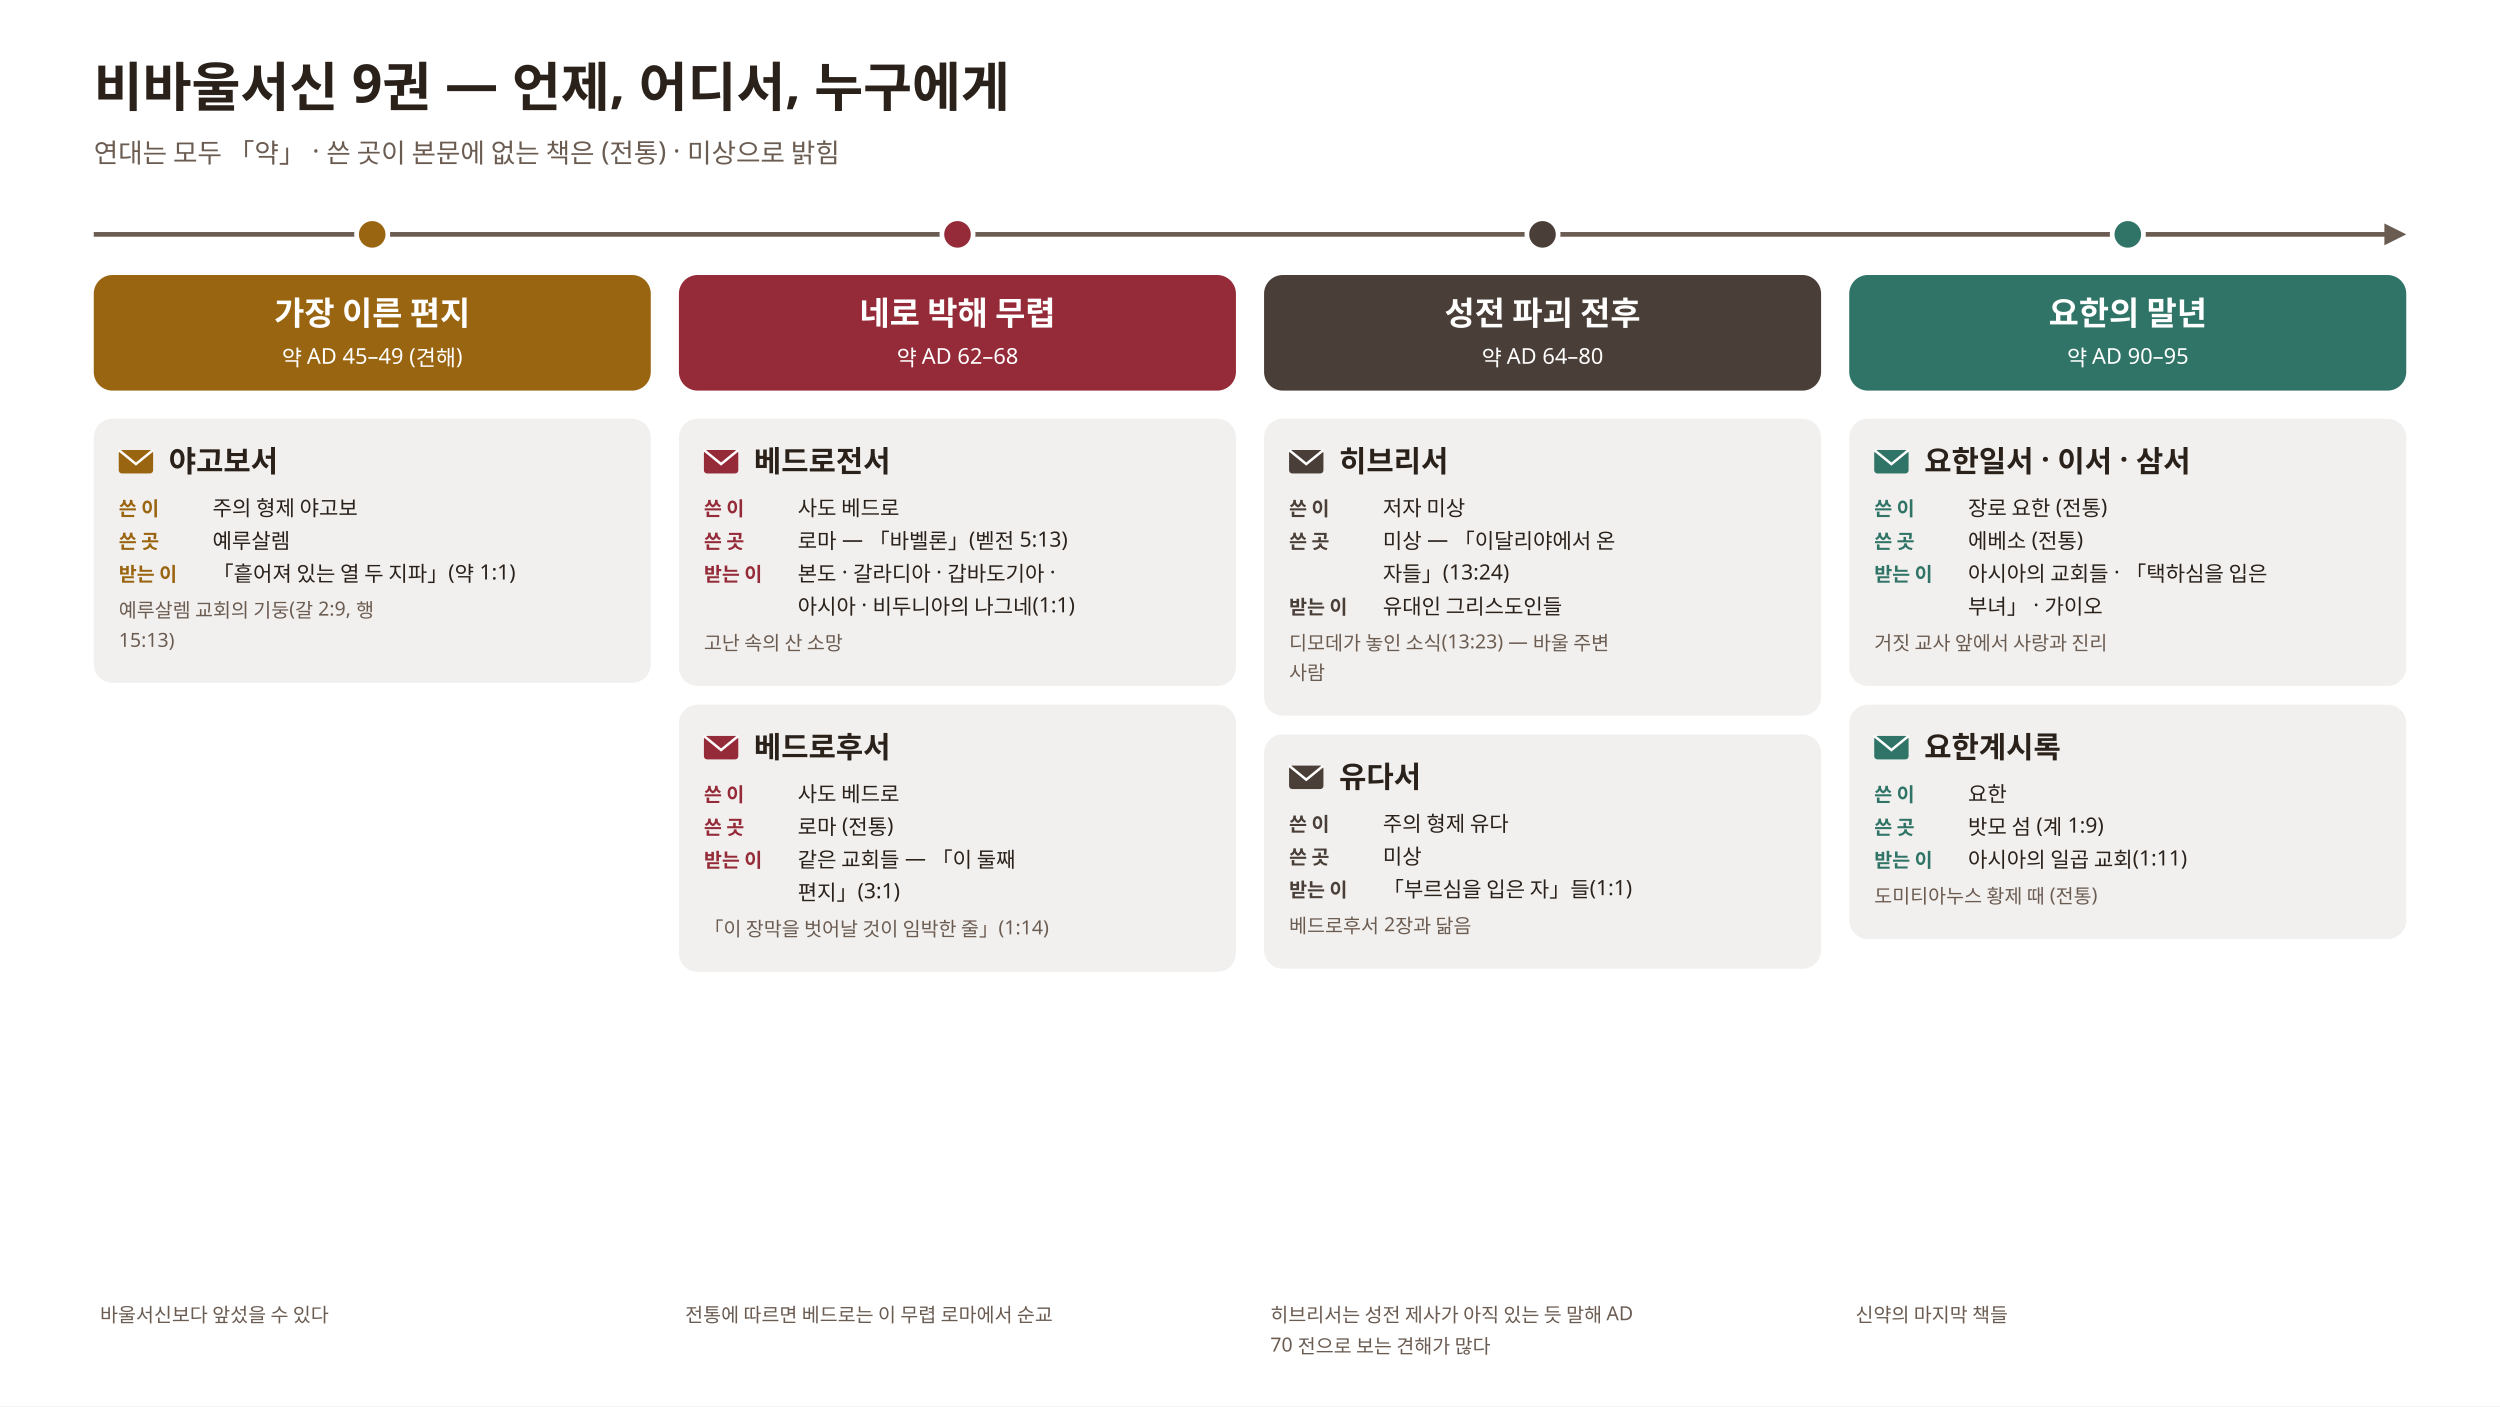
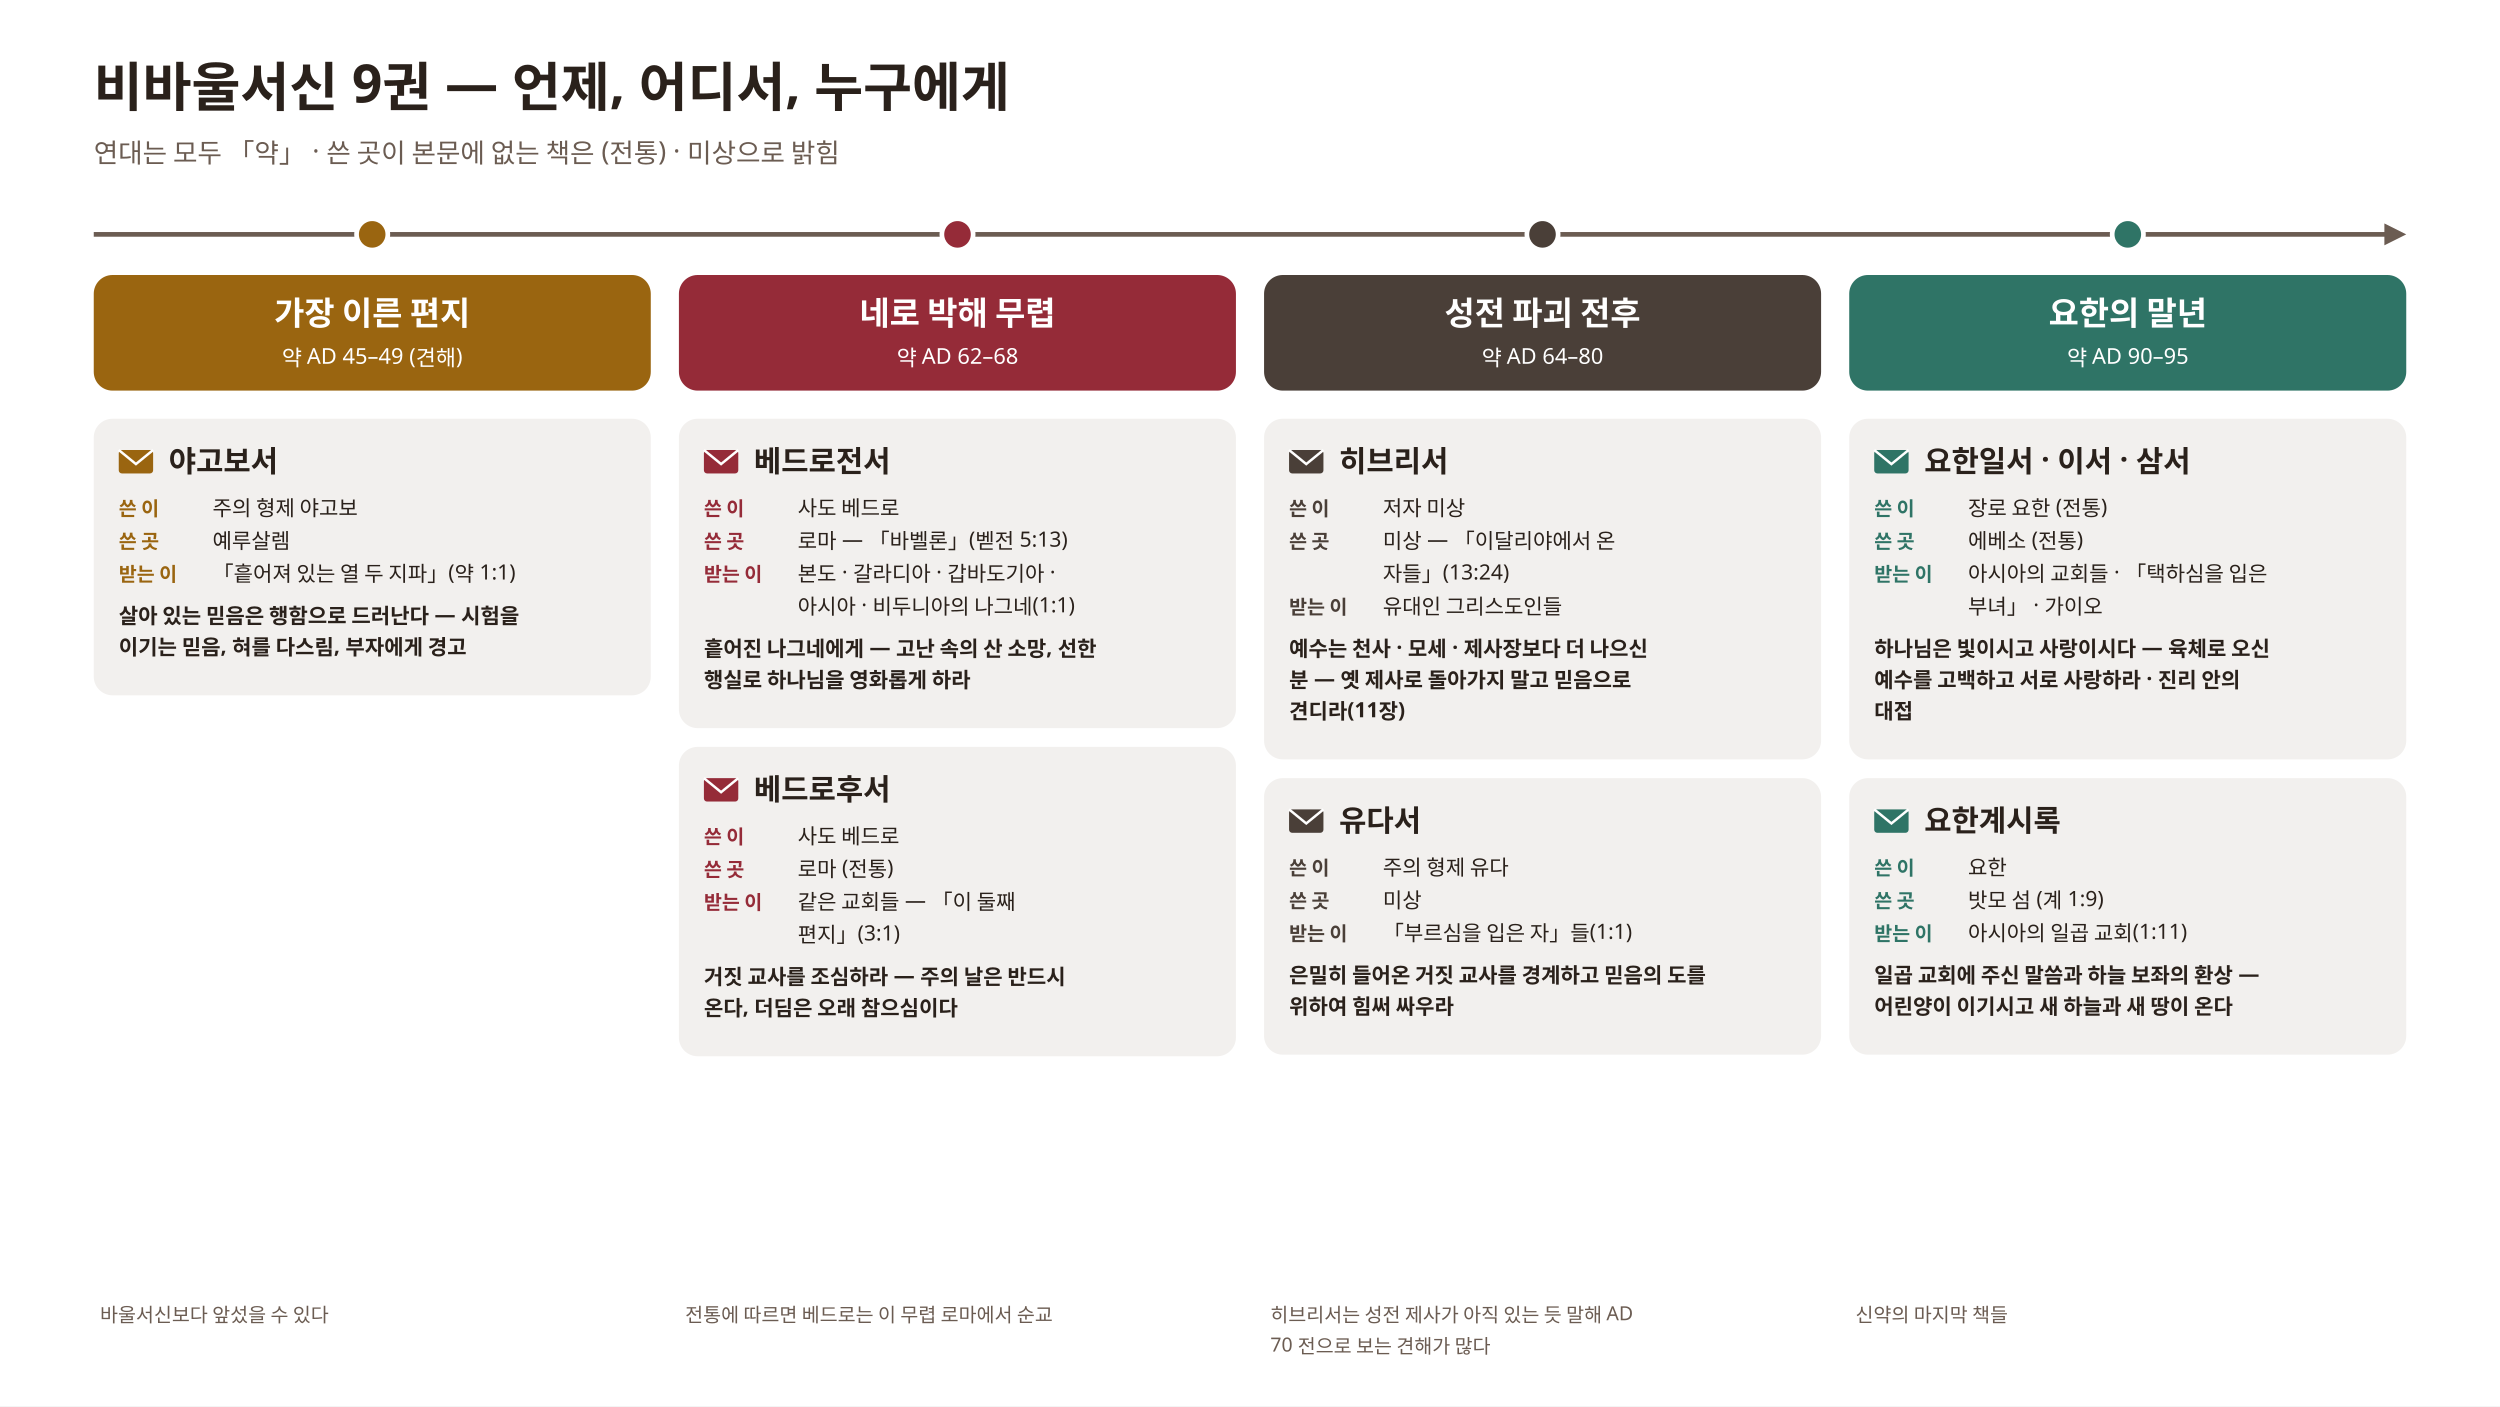
<svg xmlns="http://www.w3.org/2000/svg" width="1600" height="900" viewBox="0 0 1600 900" font-family="'Malgun Gothic','맑은 고딕','Noto Sans KR','WenQuanYi Zen Hei',sans-serif">
  <rect width="1600" height="900" fill="#FFFFFF" />
  <text x="60.0" y="68.0" font-size="34" fill="#2A211B" font-weight="700" text-anchor="start">비바울서신 9권 — 언제, 어디서, 누구에게</text>
  <text x="60.0" y="104.0" font-size="17" fill="#6B5C52" font-weight="400" text-anchor="start">연대는 모두 「약」 · 쓴 곳이 본문에 없는 책은 (전통) · 미상으로 밝힘</text>
  <line x1="60" y1="150" x2="1528" y2="150" stroke="#6B5C52" stroke-width="3" />
  <path d="M1540,150 L1526,143 L1526,157 Z" fill="#6B5C52" />
  <circle cx="238.2" cy="150" r="10" fill="#9A6510" stroke="#FFFFFF" stroke-width="3" />
  <rect x="60.0" y="176" width="356.5" height="74" rx="12" fill="#9A6510" />
  <text x="238.2" y="208.0" font-size="21" fill="#FFFFFF" font-weight="700" text-anchor="middle">가장 이른 편지</text>
  <text x="238.2" y="234.0" font-size="14" fill="#FFFFFF" font-weight="400" text-anchor="middle">약 AD 45–49 (견해)</text>
-   <rect x="60.0" y="268" width="356.5" height="169" rx="12" fill="#F2F0EE" />
+   <rect x="60.0" y="268" width="356.5" height="177" rx="12" fill="#F2F0EE" />
  <rect x="76.0" y="288" width="22" height="15" rx="2" fill="#9A6510" />
  <path d="M76.0,288 L87.0,297 L98.0,288" fill="none" stroke="#FFFFFF" stroke-width="1.6" />
  <text x="108.0" y="302.0" font-size="19" fill="#2A211B" font-weight="700" text-anchor="start">야고보서</text>
  <text x="76.0" y="330.0" font-size="12.5" fill="#9A6510" font-weight="700" text-anchor="start">쓴 이</text>
  <text x="136.0" y="330.0" font-size="13.5" fill="#2A211B" font-weight="400" text-anchor="start">주의 형제 야고보</text>
  <text x="76.0" y="351.0" font-size="12.5" fill="#9A6510" font-weight="700" text-anchor="start">쓴 곳</text>
  <text x="136.0" y="351.0" font-size="13.5" fill="#2A211B" font-weight="400" text-anchor="start">예루살렘</text>
  <text x="76.0" y="372.0" font-size="12.5" fill="#9A6510" font-weight="700" text-anchor="start">받는 이</text>
  <text x="136.0" y="372.0" font-size="13.5" fill="#2A211B" font-weight="400" text-anchor="start">「흩어져 있는 열 두 지파」(약 1:1)</text>
-   <text x="76.0" y="395.0" font-size="12.5" fill="#6B5C52" font-weight="400" text-anchor="start">예루살렘 교회의 기둥(갈 2:9, 행</text>
-   <text x="76.0" y="414.0" font-size="12.5" fill="#6B5C52" font-weight="400" text-anchor="start">15:13)</text>
+   <text x="76.0" y="399.0" font-size="13.5" fill="#2A211B" font-weight="700" text-anchor="start">살아 있는 믿음은 행함으로 드러난다 — 시험을</text>
+   <text x="76.0" y="419.0" font-size="13.5" fill="#2A211B" font-weight="700" text-anchor="start">이기는 믿음, 혀를 다스림, 부자에게 경고</text>
  <text x="64.0" y="846.0" font-size="12.5" fill="#6B5C52" font-weight="400" text-anchor="start">바울서신보다 앞섰을 수 있다</text>
  <circle cx="612.8" cy="150" r="10" fill="#952B38" stroke="#FFFFFF" stroke-width="3" />
  <rect x="434.5" y="176" width="356.5" height="74" rx="12" fill="#952B38" />
  <text x="612.8" y="208.0" font-size="21" fill="#FFFFFF" font-weight="700" text-anchor="middle">네로 박해 무렵</text>
  <text x="612.8" y="234.0" font-size="14" fill="#FFFFFF" font-weight="400" text-anchor="middle">약 AD 62–68</text>
-   <rect x="434.5" y="268" width="356.5" height="171" rx="12" fill="#F2F0EE" />
+   <rect x="434.5" y="268" width="356.5" height="198" rx="12" fill="#F2F0EE" />
  <rect x="450.5" y="288" width="22" height="15" rx="2" fill="#952B38" />
  <path d="M450.5,288 L461.5,297 L472.5,288" fill="none" stroke="#FFFFFF" stroke-width="1.6" />
  <text x="482.5" y="302.0" font-size="19" fill="#2A211B" font-weight="700" text-anchor="start">베드로전서</text>
  <text x="450.5" y="330.0" font-size="12.5" fill="#952B38" font-weight="700" text-anchor="start">쓴 이</text>
  <text x="510.5" y="330.0" font-size="13.5" fill="#2A211B" font-weight="400" text-anchor="start">사도 베드로</text>
  <text x="450.5" y="351.0" font-size="12.5" fill="#952B38" font-weight="700" text-anchor="start">쓴 곳</text>
  <text x="510.5" y="351.0" font-size="13.5" fill="#2A211B" font-weight="400" text-anchor="start">로마 — 「바벨론」(벧전 5:13)</text>
  <text x="450.5" y="372.0" font-size="12.5" fill="#952B38" font-weight="700" text-anchor="start">받는 이</text>
  <text x="510.5" y="372.0" font-size="13.5" fill="#2A211B" font-weight="400" text-anchor="start">본도 · 갈라디아 · 갑바도기아 ·</text>
  <text x="510.5" y="393.0" font-size="13.5" fill="#2A211B" font-weight="400" text-anchor="start">아시아 · 비두니아의 나그네(1:1)</text>
-   <text x="450.5" y="416.0" font-size="12.5" fill="#6B5C52" font-weight="400" text-anchor="start">고난 속의 산 소망</text>
-   <rect x="434.5" y="451" width="356.5" height="171" rx="12" fill="#F2F0EE" />
-   <rect x="450.5" y="471" width="22" height="15" rx="2" fill="#952B38" />
-   <path d="M450.5,471 L461.5,480 L472.5,471" fill="none" stroke="#FFFFFF" stroke-width="1.6" />
-   <text x="482.5" y="485.0" font-size="19" fill="#2A211B" font-weight="700" text-anchor="start">베드로후서</text>
-   <text x="450.5" y="513.0" font-size="12.5" fill="#952B38" font-weight="700" text-anchor="start">쓴 이</text>
-   <text x="510.5" y="513.0" font-size="13.5" fill="#2A211B" font-weight="400" text-anchor="start">사도 베드로</text>
-   <text x="450.5" y="534.0" font-size="12.5" fill="#952B38" font-weight="700" text-anchor="start">쓴 곳</text>
-   <text x="510.5" y="534.0" font-size="13.5" fill="#2A211B" font-weight="400" text-anchor="start">로마 (전통)</text>
-   <text x="450.5" y="555.0" font-size="12.5" fill="#952B38" font-weight="700" text-anchor="start">받는 이</text>
-   <text x="510.5" y="555.0" font-size="13.5" fill="#2A211B" font-weight="400" text-anchor="start">같은 교회들 — 「이 둘째</text>
-   <text x="510.5" y="576.0" font-size="13.5" fill="#2A211B" font-weight="400" text-anchor="start">편지」(3:1)</text>
-   <text x="450.5" y="599.0" font-size="12.5" fill="#6B5C52" font-weight="400" text-anchor="start">「이 장막을 벗어날 것이 임박한 줄」(1:14)</text>
+   <text x="450.5" y="420.0" font-size="13.5" fill="#2A211B" font-weight="700" text-anchor="start">흩어진 나그네에게 — 고난 속의 산 소망, 선한</text>
+   <text x="450.5" y="440.0" font-size="13.5" fill="#2A211B" font-weight="700" text-anchor="start">행실로 하나님을 영화롭게 하라</text>
+   <rect x="434.5" y="478" width="356.5" height="198" rx="12" fill="#F2F0EE" />
+   <rect x="450.5" y="498" width="22" height="15" rx="2" fill="#952B38" />
+   <path d="M450.5,498 L461.5,507 L472.5,498" fill="none" stroke="#FFFFFF" stroke-width="1.6" />
+   <text x="482.5" y="512.0" font-size="19" fill="#2A211B" font-weight="700" text-anchor="start">베드로후서</text>
+   <text x="450.5" y="540.0" font-size="12.5" fill="#952B38" font-weight="700" text-anchor="start">쓴 이</text>
+   <text x="510.5" y="540.0" font-size="13.5" fill="#2A211B" font-weight="400" text-anchor="start">사도 베드로</text>
+   <text x="450.5" y="561.0" font-size="12.5" fill="#952B38" font-weight="700" text-anchor="start">쓴 곳</text>
+   <text x="510.5" y="561.0" font-size="13.5" fill="#2A211B" font-weight="400" text-anchor="start">로마 (전통)</text>
+   <text x="450.5" y="582.0" font-size="12.5" fill="#952B38" font-weight="700" text-anchor="start">받는 이</text>
+   <text x="510.5" y="582.0" font-size="13.5" fill="#2A211B" font-weight="400" text-anchor="start">같은 교회들 — 「이 둘째</text>
+   <text x="510.5" y="603.0" font-size="13.5" fill="#2A211B" font-weight="400" text-anchor="start">편지」(3:1)</text>
+   <text x="450.5" y="630.0" font-size="13.5" fill="#2A211B" font-weight="700" text-anchor="start">거짓 교사를 조심하라 — 주의 날은 반드시</text>
+   <text x="450.5" y="650.0" font-size="13.5" fill="#2A211B" font-weight="700" text-anchor="start">온다, 더딤은 오래 참으심이다</text>
  <text x="438.5" y="846.0" font-size="12.5" fill="#6B5C52" font-weight="400" text-anchor="start">전통에 따르면 베드로는 이 무렵 로마에서 순교</text>
  <circle cx="987.2" cy="150" r="10" fill="#4A3F38" stroke="#FFFFFF" stroke-width="3" />
  <rect x="809.0" y="176" width="356.5" height="74" rx="12" fill="#4A3F38" />
  <text x="987.2" y="208.0" font-size="21" fill="#FFFFFF" font-weight="700" text-anchor="middle">성전 파괴 전후</text>
  <text x="987.2" y="234.0" font-size="14" fill="#FFFFFF" font-weight="400" text-anchor="middle">약 AD 64–80</text>
-   <rect x="809.0" y="268" width="356.5" height="190" rx="12" fill="#F2F0EE" />
+   <rect x="809.0" y="268" width="356.5" height="218" rx="12" fill="#F2F0EE" />
  <rect x="825.0" y="288" width="22" height="15" rx="2" fill="#4A3F38" />
  <path d="M825.0,288 L836.0,297 L847.0,288" fill="none" stroke="#FFFFFF" stroke-width="1.6" />
  <text x="857.0" y="302.0" font-size="19" fill="#2A211B" font-weight="700" text-anchor="start">히브리서</text>
  <text x="825.0" y="330.0" font-size="12.5" fill="#4A3F38" font-weight="700" text-anchor="start">쓴 이</text>
  <text x="885.0" y="330.0" font-size="13.5" fill="#2A211B" font-weight="400" text-anchor="start">저자 미상</text>
  <text x="825.0" y="351.0" font-size="12.5" fill="#4A3F38" font-weight="700" text-anchor="start">쓴 곳</text>
  <text x="885.0" y="351.0" font-size="13.5" fill="#2A211B" font-weight="400" text-anchor="start">미상 — 「이달리야에서 온</text>
  <text x="885.0" y="372.0" font-size="13.5" fill="#2A211B" font-weight="400" text-anchor="start">자들」(13:24)</text>
  <text x="825.0" y="393.0" font-size="12.5" fill="#4A3F38" font-weight="700" text-anchor="start">받는 이</text>
  <text x="885.0" y="393.0" font-size="13.5" fill="#2A211B" font-weight="400" text-anchor="start">유대인 그리스도인들</text>
-   <text x="825.0" y="416.0" font-size="12.5" fill="#6B5C52" font-weight="400" text-anchor="start">디모데가 놓인 소식(13:23) — 바울 주변</text>
-   <text x="825.0" y="435.0" font-size="12.5" fill="#6B5C52" font-weight="400" text-anchor="start">사람</text>
-   <rect x="809.0" y="470" width="356.5" height="150" rx="12" fill="#F2F0EE" />
-   <rect x="825.0" y="490" width="22" height="15" rx="2" fill="#4A3F38" />
-   <path d="M825.0,490 L836.0,499 L847.0,490" fill="none" stroke="#FFFFFF" stroke-width="1.6" />
-   <text x="857.0" y="504.0" font-size="19" fill="#2A211B" font-weight="700" text-anchor="start">유다서</text>
-   <text x="825.0" y="532.0" font-size="12.5" fill="#4A3F38" font-weight="700" text-anchor="start">쓴 이</text>
-   <text x="885.0" y="532.0" font-size="13.5" fill="#2A211B" font-weight="400" text-anchor="start">주의 형제 유다</text>
-   <text x="825.0" y="553.0" font-size="12.5" fill="#4A3F38" font-weight="700" text-anchor="start">쓴 곳</text>
-   <text x="885.0" y="553.0" font-size="13.5" fill="#2A211B" font-weight="400" text-anchor="start">미상</text>
-   <text x="825.0" y="574.0" font-size="12.5" fill="#4A3F38" font-weight="700" text-anchor="start">받는 이</text>
-   <text x="885.0" y="574.0" font-size="13.5" fill="#2A211B" font-weight="400" text-anchor="start">「부르심을 입은 자」들(1:1)</text>
-   <text x="825.0" y="597.0" font-size="12.5" fill="#6B5C52" font-weight="400" text-anchor="start">베드로후서 2장과 닮음</text>
+   <text x="825.0" y="420.0" font-size="13.5" fill="#2A211B" font-weight="700" text-anchor="start">예수는 천사 · 모세 · 제사장보다 더 나으신</text>
+   <text x="825.0" y="440.0" font-size="13.5" fill="#2A211B" font-weight="700" text-anchor="start">분 — 옛 제사로 돌아가지 말고 믿음으로</text>
+   <text x="825.0" y="460.0" font-size="13.5" fill="#2A211B" font-weight="700" text-anchor="start">견디라(11장)</text>
+   <rect x="809.0" y="498" width="356.5" height="177" rx="12" fill="#F2F0EE" />
+   <rect x="825.0" y="518" width="22" height="15" rx="2" fill="#4A3F38" />
+   <path d="M825.0,518 L836.0,527 L847.0,518" fill="none" stroke="#FFFFFF" stroke-width="1.6" />
+   <text x="857.0" y="532.0" font-size="19" fill="#2A211B" font-weight="700" text-anchor="start">유다서</text>
+   <text x="825.0" y="560.0" font-size="12.5" fill="#4A3F38" font-weight="700" text-anchor="start">쓴 이</text>
+   <text x="885.0" y="560.0" font-size="13.5" fill="#2A211B" font-weight="400" text-anchor="start">주의 형제 유다</text>
+   <text x="825.0" y="581.0" font-size="12.5" fill="#4A3F38" font-weight="700" text-anchor="start">쓴 곳</text>
+   <text x="885.0" y="581.0" font-size="13.5" fill="#2A211B" font-weight="400" text-anchor="start">미상</text>
+   <text x="825.0" y="602.0" font-size="12.5" fill="#4A3F38" font-weight="700" text-anchor="start">받는 이</text>
+   <text x="885.0" y="602.0" font-size="13.5" fill="#2A211B" font-weight="400" text-anchor="start">「부르심을 입은 자」들(1:1)</text>
+   <text x="825.0" y="629.0" font-size="13.5" fill="#2A211B" font-weight="700" text-anchor="start">은밀히 들어온 거짓 교사를 경계하고 믿음의 도를</text>
+   <text x="825.0" y="649.0" font-size="13.5" fill="#2A211B" font-weight="700" text-anchor="start">위하여 힘써 싸우라</text>
  <text x="813.0" y="846.0" font-size="12.5" fill="#6B5C52" font-weight="400" text-anchor="start">히브리서는 성전 제사가 아직 있는 듯 말해 AD</text>
  <text x="813.0" y="865.0" font-size="12.5" fill="#6B5C52" font-weight="400" text-anchor="start">70 전으로 보는 견해가 많다</text>
  <circle cx="1361.8" cy="150" r="10" fill="#2F7466" stroke="#FFFFFF" stroke-width="3" />
  <rect x="1183.5" y="176" width="356.5" height="74" rx="12" fill="#2F7466" />
  <text x="1361.8" y="208.0" font-size="21" fill="#FFFFFF" font-weight="700" text-anchor="middle">요한의 말년</text>
  <text x="1361.8" y="234.0" font-size="14" fill="#FFFFFF" font-weight="400" text-anchor="middle">약 AD 90–95</text>
-   <rect x="1183.5" y="268" width="356.5" height="171" rx="12" fill="#F2F0EE" />
+   <rect x="1183.5" y="268" width="356.5" height="218" rx="12" fill="#F2F0EE" />
  <rect x="1199.5" y="288" width="22" height="15" rx="2" fill="#2F7466" />
  <path d="M1199.5,288 L1210.5,297 L1221.5,288" fill="none" stroke="#FFFFFF" stroke-width="1.6" />
  <text x="1231.5" y="302.0" font-size="19" fill="#2A211B" font-weight="700" text-anchor="start">요한일서 · 이서 · 삼서</text>
  <text x="1199.5" y="330.0" font-size="12.5" fill="#2F7466" font-weight="700" text-anchor="start">쓴 이</text>
  <text x="1259.5" y="330.0" font-size="13.5" fill="#2A211B" font-weight="400" text-anchor="start">장로 요한 (전통)</text>
  <text x="1199.5" y="351.0" font-size="12.5" fill="#2F7466" font-weight="700" text-anchor="start">쓴 곳</text>
  <text x="1259.5" y="351.0" font-size="13.5" fill="#2A211B" font-weight="400" text-anchor="start">에베소 (전통)</text>
  <text x="1199.5" y="372.0" font-size="12.5" fill="#2F7466" font-weight="700" text-anchor="start">받는 이</text>
  <text x="1259.5" y="372.0" font-size="13.5" fill="#2A211B" font-weight="400" text-anchor="start">아시아의 교회들 · 「택하심을 입은</text>
  <text x="1259.5" y="393.0" font-size="13.5" fill="#2A211B" font-weight="400" text-anchor="start">부녀」 · 가이오</text>
-   <text x="1199.5" y="416.0" font-size="12.5" fill="#6B5C52" font-weight="400" text-anchor="start">거짓 교사 앞에서 사랑과 진리</text>
-   <rect x="1183.5" y="451" width="356.5" height="150" rx="12" fill="#F2F0EE" />
-   <rect x="1199.5" y="471" width="22" height="15" rx="2" fill="#2F7466" />
-   <path d="M1199.5,471 L1210.5,480 L1221.5,471" fill="none" stroke="#FFFFFF" stroke-width="1.6" />
-   <text x="1231.5" y="485.0" font-size="19" fill="#2A211B" font-weight="700" text-anchor="start">요한계시록</text>
-   <text x="1199.5" y="513.0" font-size="12.5" fill="#2F7466" font-weight="700" text-anchor="start">쓴 이</text>
-   <text x="1259.5" y="513.0" font-size="13.5" fill="#2A211B" font-weight="400" text-anchor="start">요한</text>
-   <text x="1199.5" y="534.0" font-size="12.5" fill="#2F7466" font-weight="700" text-anchor="start">쓴 곳</text>
-   <text x="1259.5" y="534.0" font-size="13.5" fill="#2A211B" font-weight="400" text-anchor="start">밧모 섬 (계 1:9)</text>
-   <text x="1199.5" y="555.0" font-size="12.5" fill="#2F7466" font-weight="700" text-anchor="start">받는 이</text>
-   <text x="1259.5" y="555.0" font-size="13.5" fill="#2A211B" font-weight="400" text-anchor="start">아시아의 일곱 교회(1:11)</text>
-   <text x="1199.5" y="578.0" font-size="12.5" fill="#6B5C52" font-weight="400" text-anchor="start">도미티아누스 황제 때 (전통)</text>
+   <text x="1199.5" y="420.0" font-size="13.5" fill="#2A211B" font-weight="700" text-anchor="start">하나님은 빛이시고 사랑이시다 — 육체로 오신</text>
+   <text x="1199.5" y="440.0" font-size="13.5" fill="#2A211B" font-weight="700" text-anchor="start">예수를 고백하고 서로 사랑하라 · 진리 안의</text>
+   <text x="1199.5" y="460.0" font-size="13.5" fill="#2A211B" font-weight="700" text-anchor="start">대접</text>
+   <rect x="1183.5" y="498" width="356.5" height="177" rx="12" fill="#F2F0EE" />
+   <rect x="1199.5" y="518" width="22" height="15" rx="2" fill="#2F7466" />
+   <path d="M1199.5,518 L1210.5,527 L1221.5,518" fill="none" stroke="#FFFFFF" stroke-width="1.6" />
+   <text x="1231.5" y="532.0" font-size="19" fill="#2A211B" font-weight="700" text-anchor="start">요한계시록</text>
+   <text x="1199.5" y="560.0" font-size="12.5" fill="#2F7466" font-weight="700" text-anchor="start">쓴 이</text>
+   <text x="1259.5" y="560.0" font-size="13.5" fill="#2A211B" font-weight="400" text-anchor="start">요한</text>
+   <text x="1199.5" y="581.0" font-size="12.5" fill="#2F7466" font-weight="700" text-anchor="start">쓴 곳</text>
+   <text x="1259.5" y="581.0" font-size="13.5" fill="#2A211B" font-weight="400" text-anchor="start">밧모 섬 (계 1:9)</text>
+   <text x="1199.5" y="602.0" font-size="12.5" fill="#2F7466" font-weight="700" text-anchor="start">받는 이</text>
+   <text x="1259.5" y="602.0" font-size="13.5" fill="#2A211B" font-weight="400" text-anchor="start">아시아의 일곱 교회(1:11)</text>
+   <text x="1199.5" y="629.0" font-size="13.5" fill="#2A211B" font-weight="700" text-anchor="start">일곱 교회에 주신 말씀과 하늘 보좌의 환상 —</text>
+   <text x="1199.5" y="649.0" font-size="13.5" fill="#2A211B" font-weight="700" text-anchor="start">어린양이 이기시고 새 하늘과 새 땅이 온다</text>
  <text x="1187.5" y="846.0" font-size="12.5" fill="#6B5C52" font-weight="400" text-anchor="start">신약의 마지막 책들</text>
</svg>
